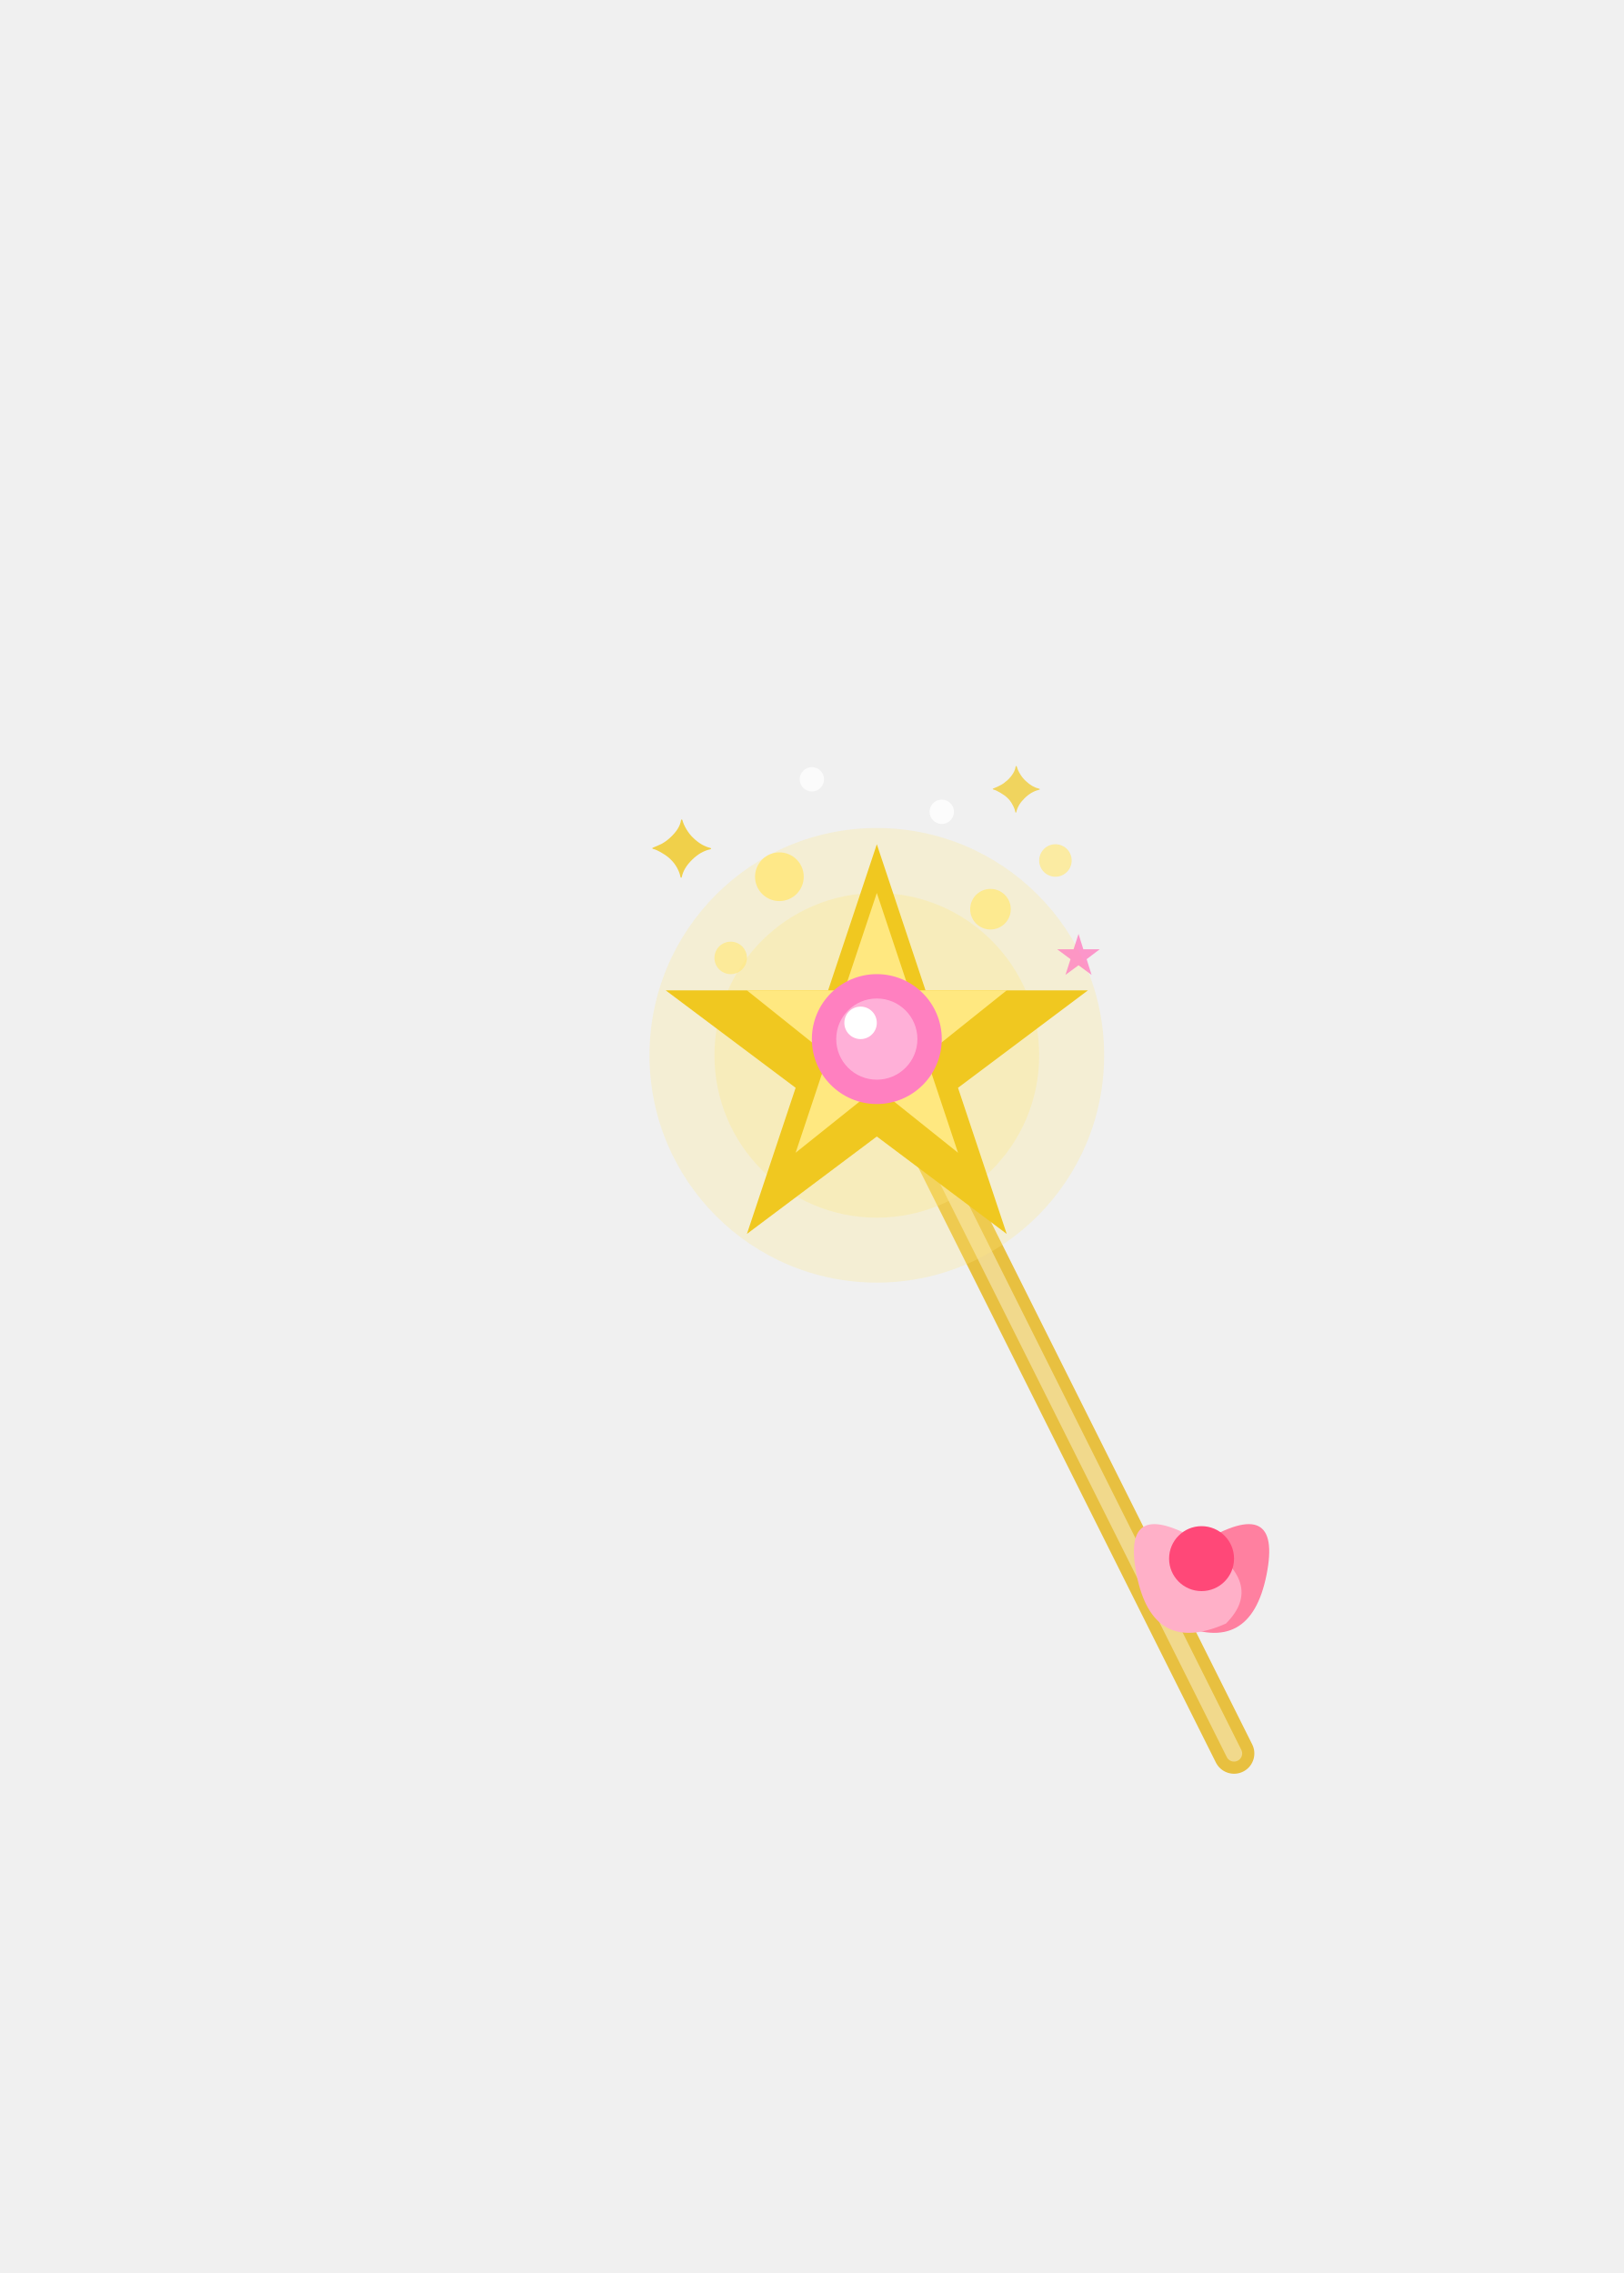
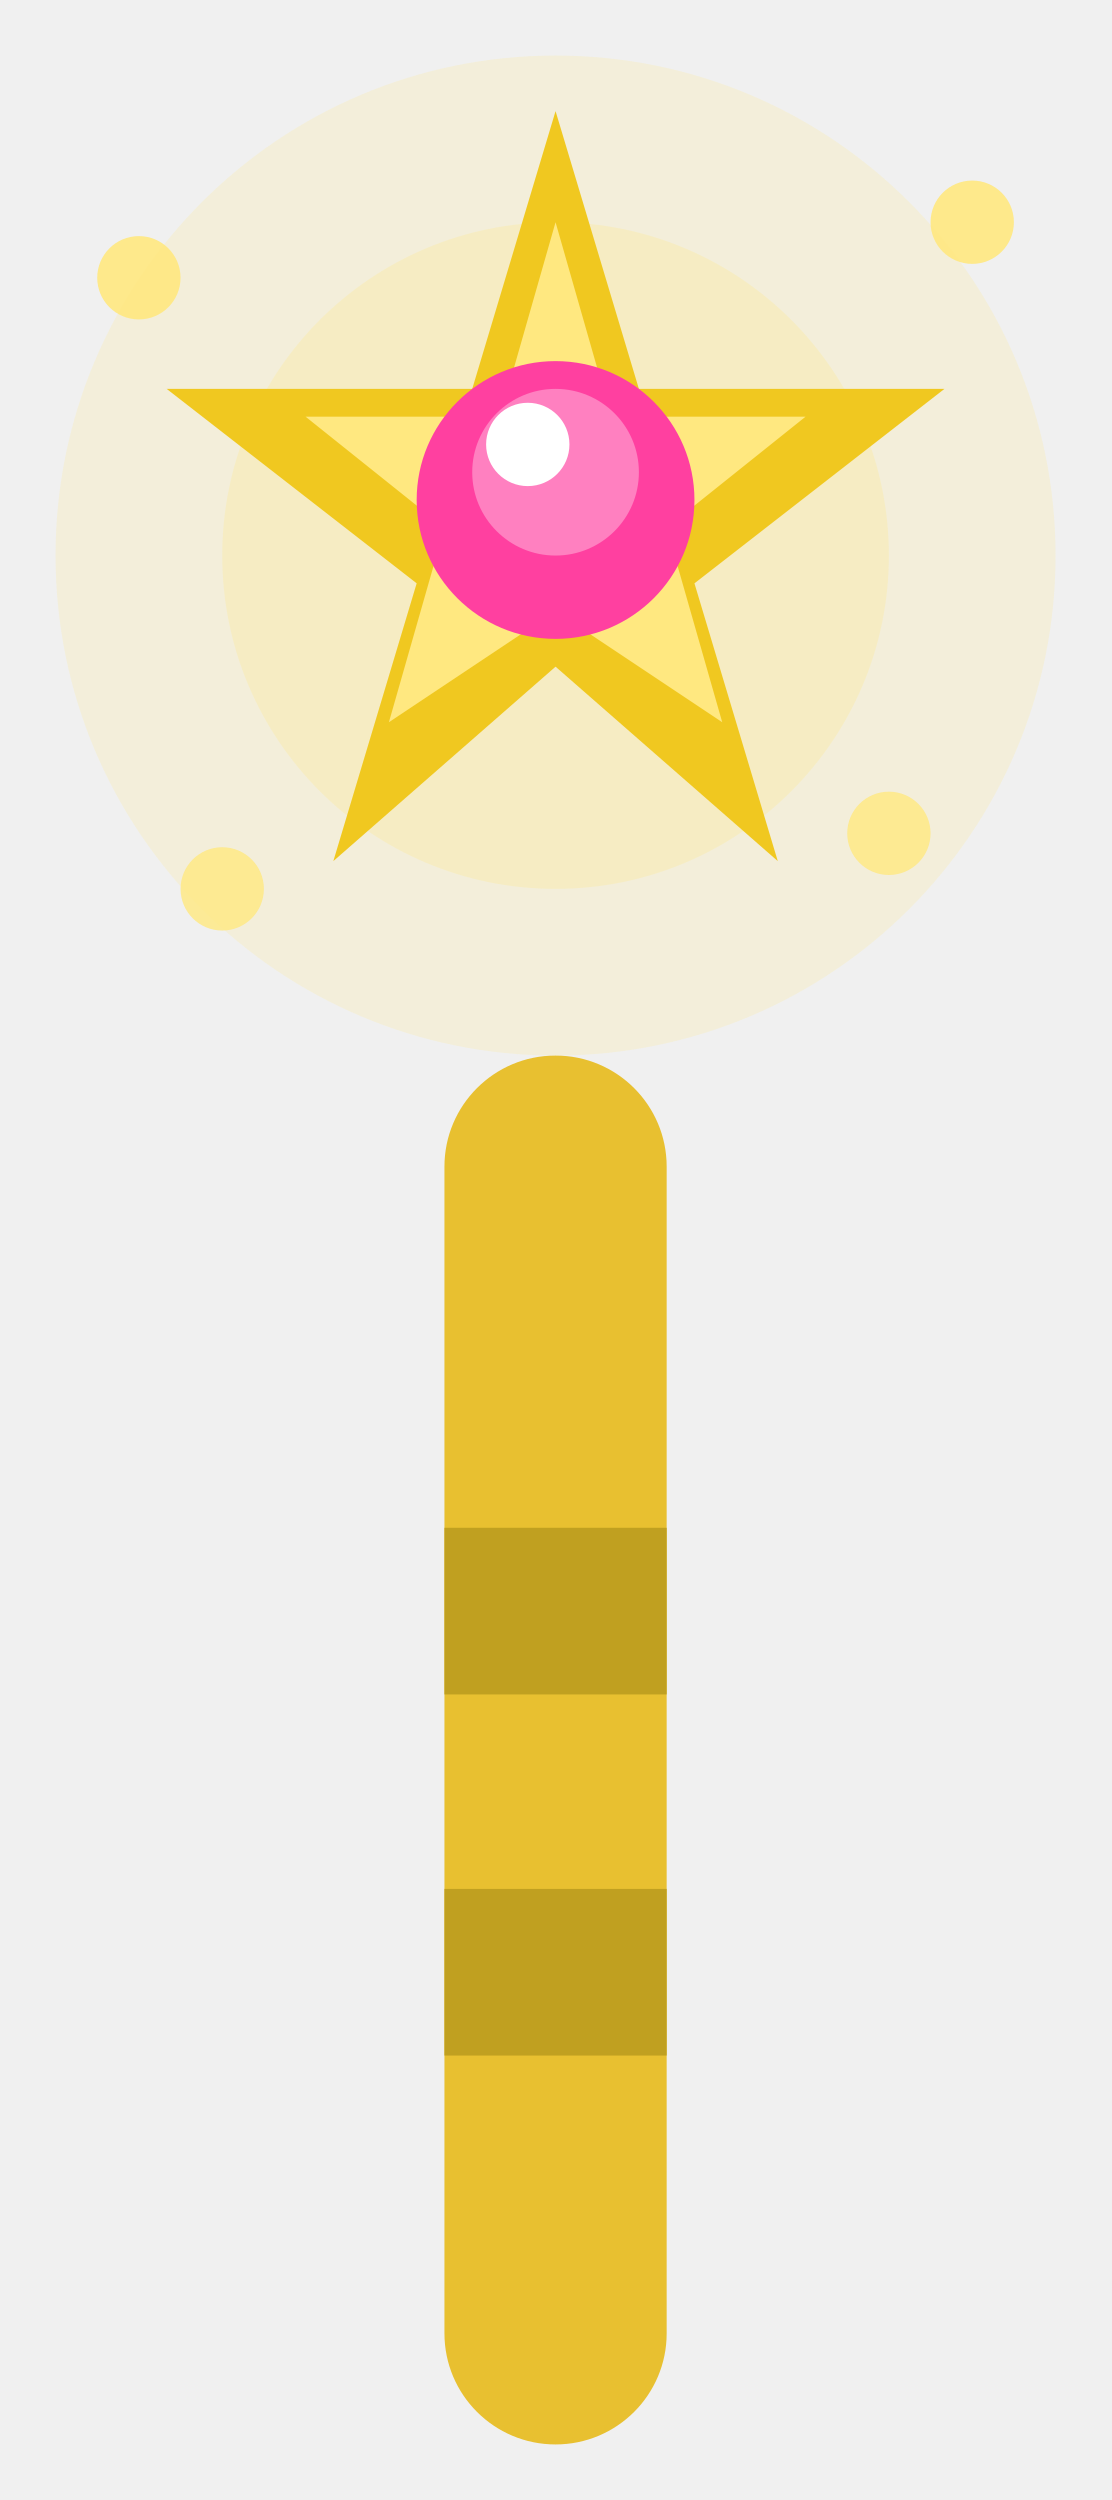
- <svg xmlns="http://www.w3.org/2000/svg" viewBox="0 0 200 280" width="200" height="280">
-   <line x1="152" y1="216" x2="114" y2="140" stroke="#E8C040" stroke-width="5" stroke-linecap="round" />
-   <line x1="152" y1="216" x2="114" y2="140" stroke="white" stroke-width="2" stroke-linecap="round" opacity="0.4" />
-   <circle cx="108" cy="130" r="28" fill="#FFE880" opacity="0.25" />
-   <circle cx="108" cy="130" r="20" fill="#FFE880" opacity="0.3" />
-   <polygon points="108,104 114,122 134,122 118,134 124,152 108,140 92,152 98,134 82,122 102,122" fill="#F0C820" />
-   <polygon points="108,110 112,122 124,122 114,130 118,142 108,134 98,142 102,130 92,122 104,122" fill="#FFE880" />
-   <circle cx="108" cy="128" r="8" fill="#FF80C0" />
-   <circle cx="108" cy="128" r="5" fill="#FFB0D8" />
-   <circle cx="106" cy="126" r="2" fill="white" />
-   <circle cx="96" cy="108" r="3" fill="#FFE880" opacity="0.9" />
-   <circle cx="122" cy="112" r="2.5" fill="#FFE880" opacity="0.8" />
-   <circle cx="90" cy="118" r="2" fill="#FFE880" opacity="0.7" />
-   <circle cx="130" cy="106" r="2" fill="#FFE880" opacity="0.7" />
-   <circle cx="116" cy="100" r="1.5" fill="white" opacity="0.8" />
-   <circle cx="100" cy="96" r="1.5" fill="white" opacity="0.7" />
-   <text x="80" y="108" font-size="10" fill="#F0C820" opacity="0.8">✦</text>
-   <text x="122" y="100" font-size="8" fill="#F0C820" opacity="0.7">✦</text>
-   <text x="130" y="120" font-size="7" fill="#FF80C0" opacity="0.8">★</text>
-   <path d="M 148 190 Q 158 184 156 194 Q 154 204 145 200 Q 140 195 148 190 Z" fill="#FF80A0" />
-   <path d="M 148 190 Q 138 184 140 194 Q 142 204 151 200 Q 156 195 148 190 Z" fill="#FFB0C8" />
-   <circle cx="148" cy="192" r="4" fill="#FF4878" />
+ <svg xmlns="http://www.w3.org/2000/svg" viewBox="0 0 40 90" width="40" height="90">
+   <rect x="16" y="38" width="8" height="50" rx="4" fill="#E8C030" />
+   <rect x="16" y="55" width="8" height="6" rx="0" fill="#C0A020" />
+   <rect x="16" y="68" width="8" height="6" rx="0" fill="#C0A020" />
+   <circle cx="20" cy="20" r="18" fill="#FFE880" opacity="0.2" />
+   <circle cx="20" cy="20" r="12" fill="#FFE880" opacity="0.25" />
+   <polygon points="20,4 23,14 34,14 25,21 28,31 20,24 12,31 15,21 6,14 17,14" fill="#F0C820" />
+   <polygon points="20,8 22,15 29,15 24,19 26,26 20,22 14,26 16,19 11,15 18,15" fill="#FFE880" />
+   <circle cx="20" cy="18" r="5" fill="#FF40A0" />
+   <circle cx="20" cy="17" r="3" fill="#FF80C0" />
+   <circle cx="19" cy="16" r="1.5" fill="white" />
+   <circle cx="5" cy="10" r="1.5" fill="#FFE880" opacity="0.9" />
+   <circle cx="35" cy="8" r="1.5" fill="#FFE880" opacity="0.9" />
+   <circle cx="8" cy="32" r="1.5" fill="#FFE880" opacity="0.8" />
+   <circle cx="32" cy="30" r="1.5" fill="#FFE880" opacity="0.8" />
</svg>
